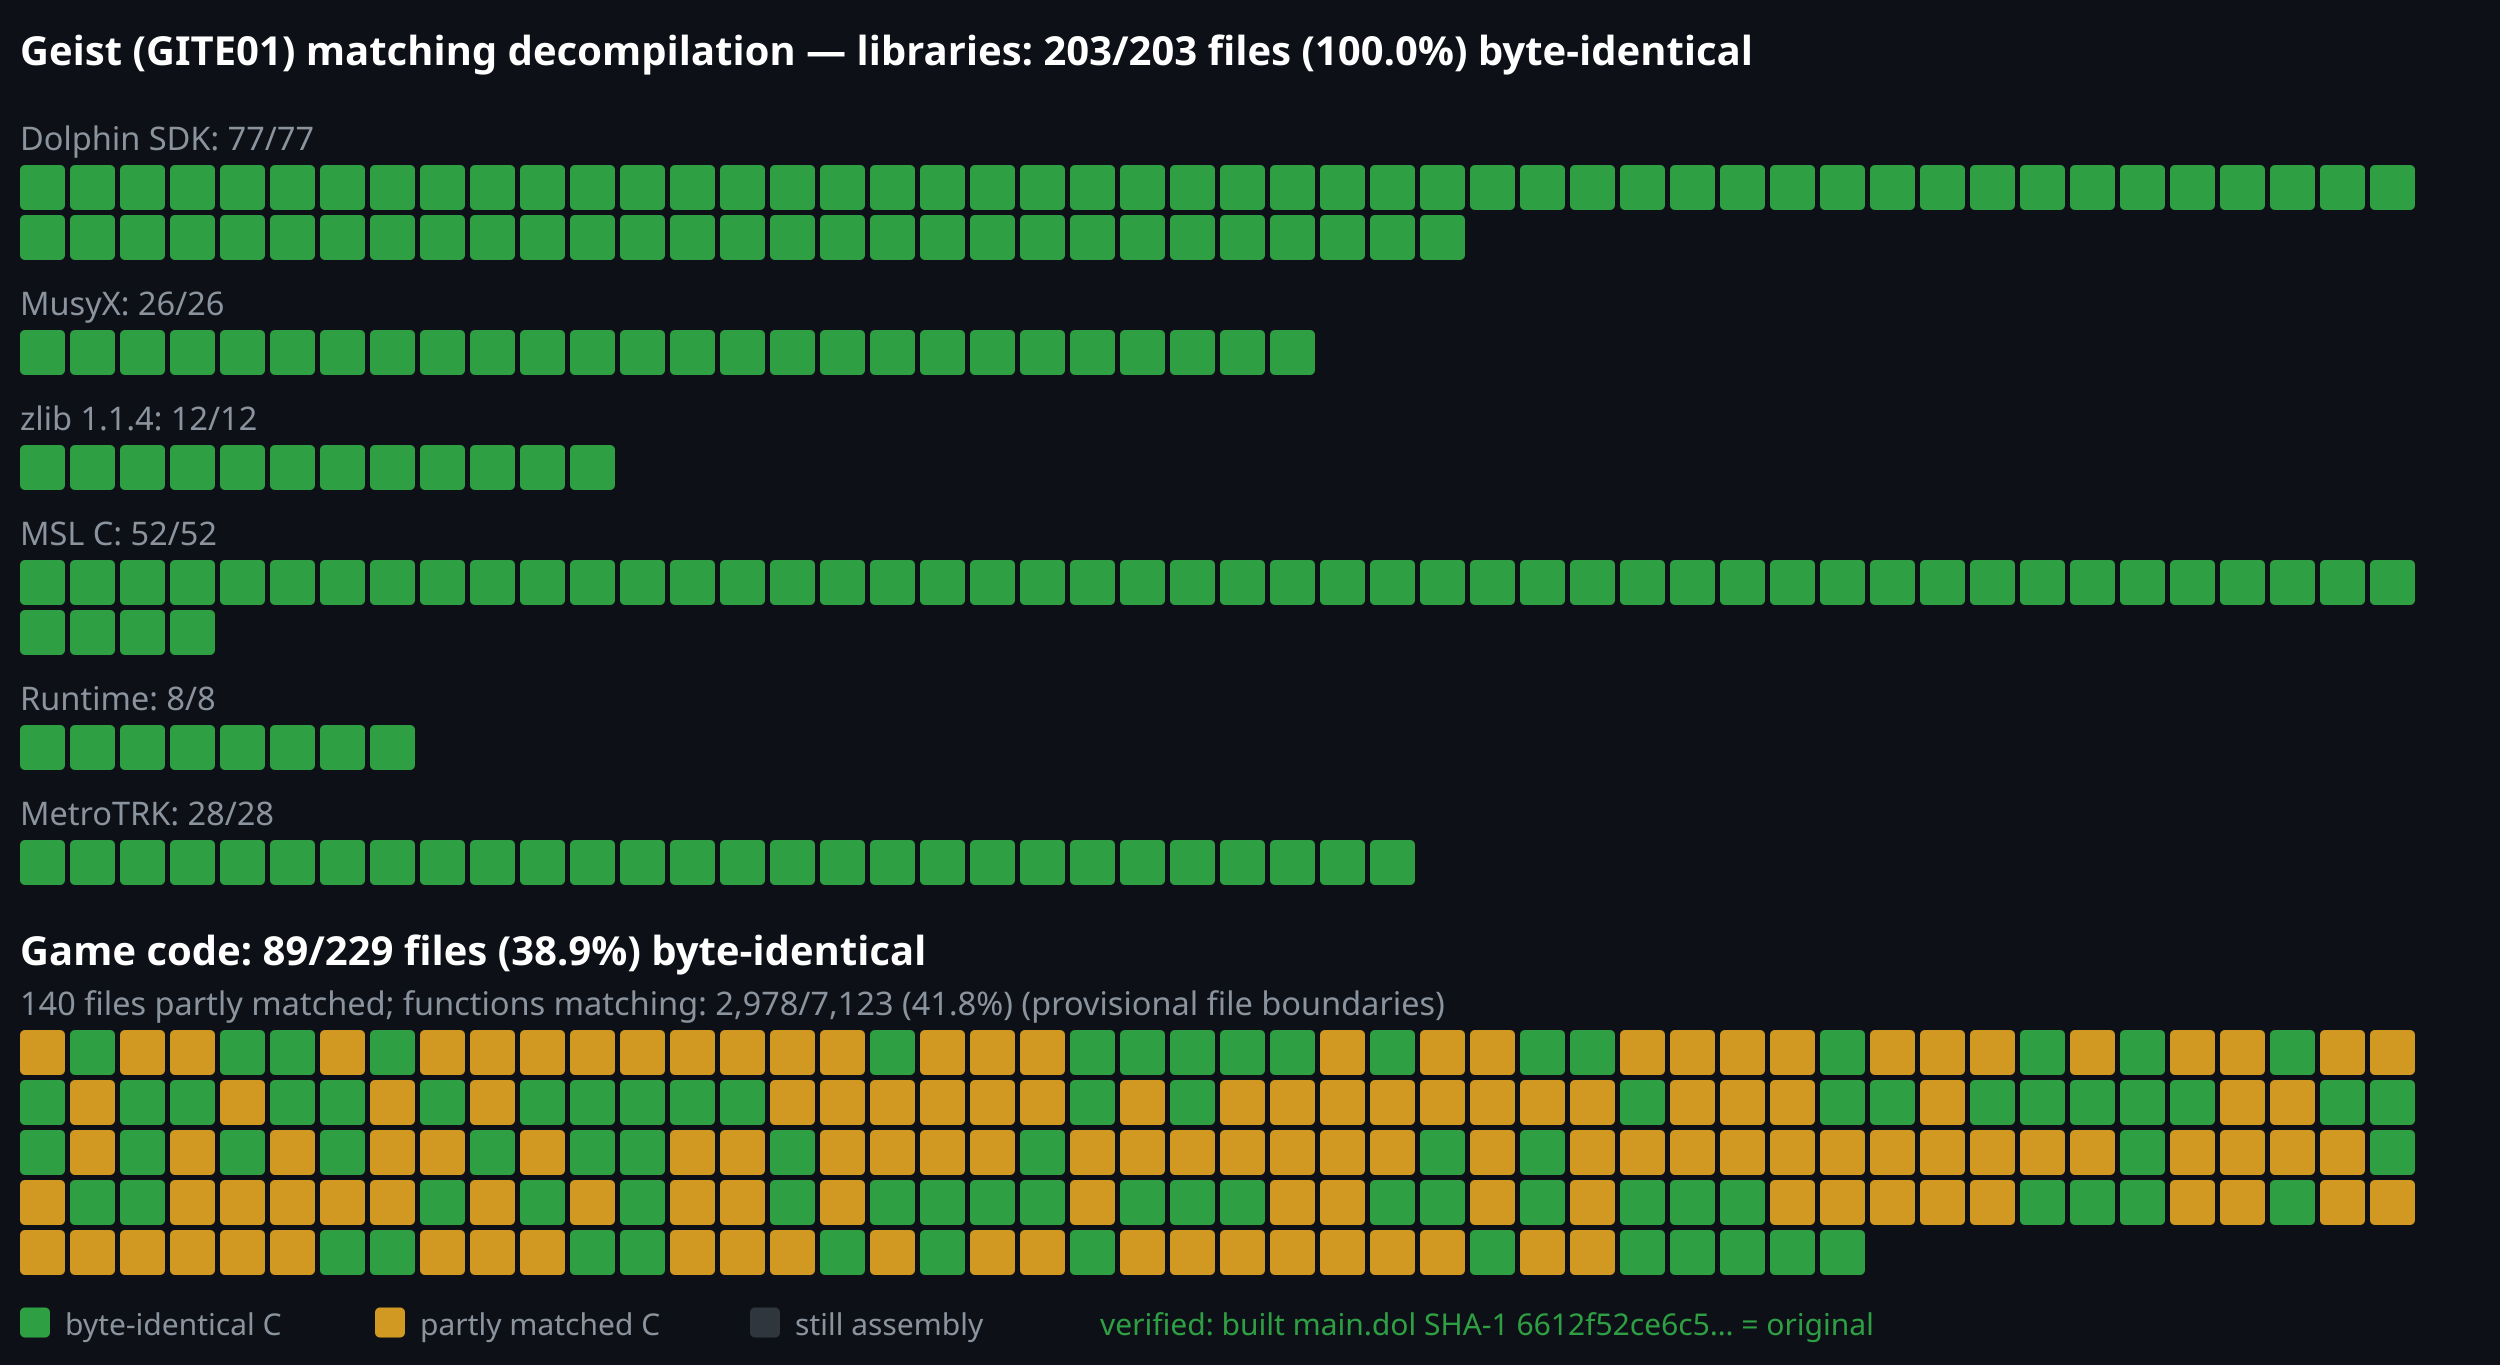
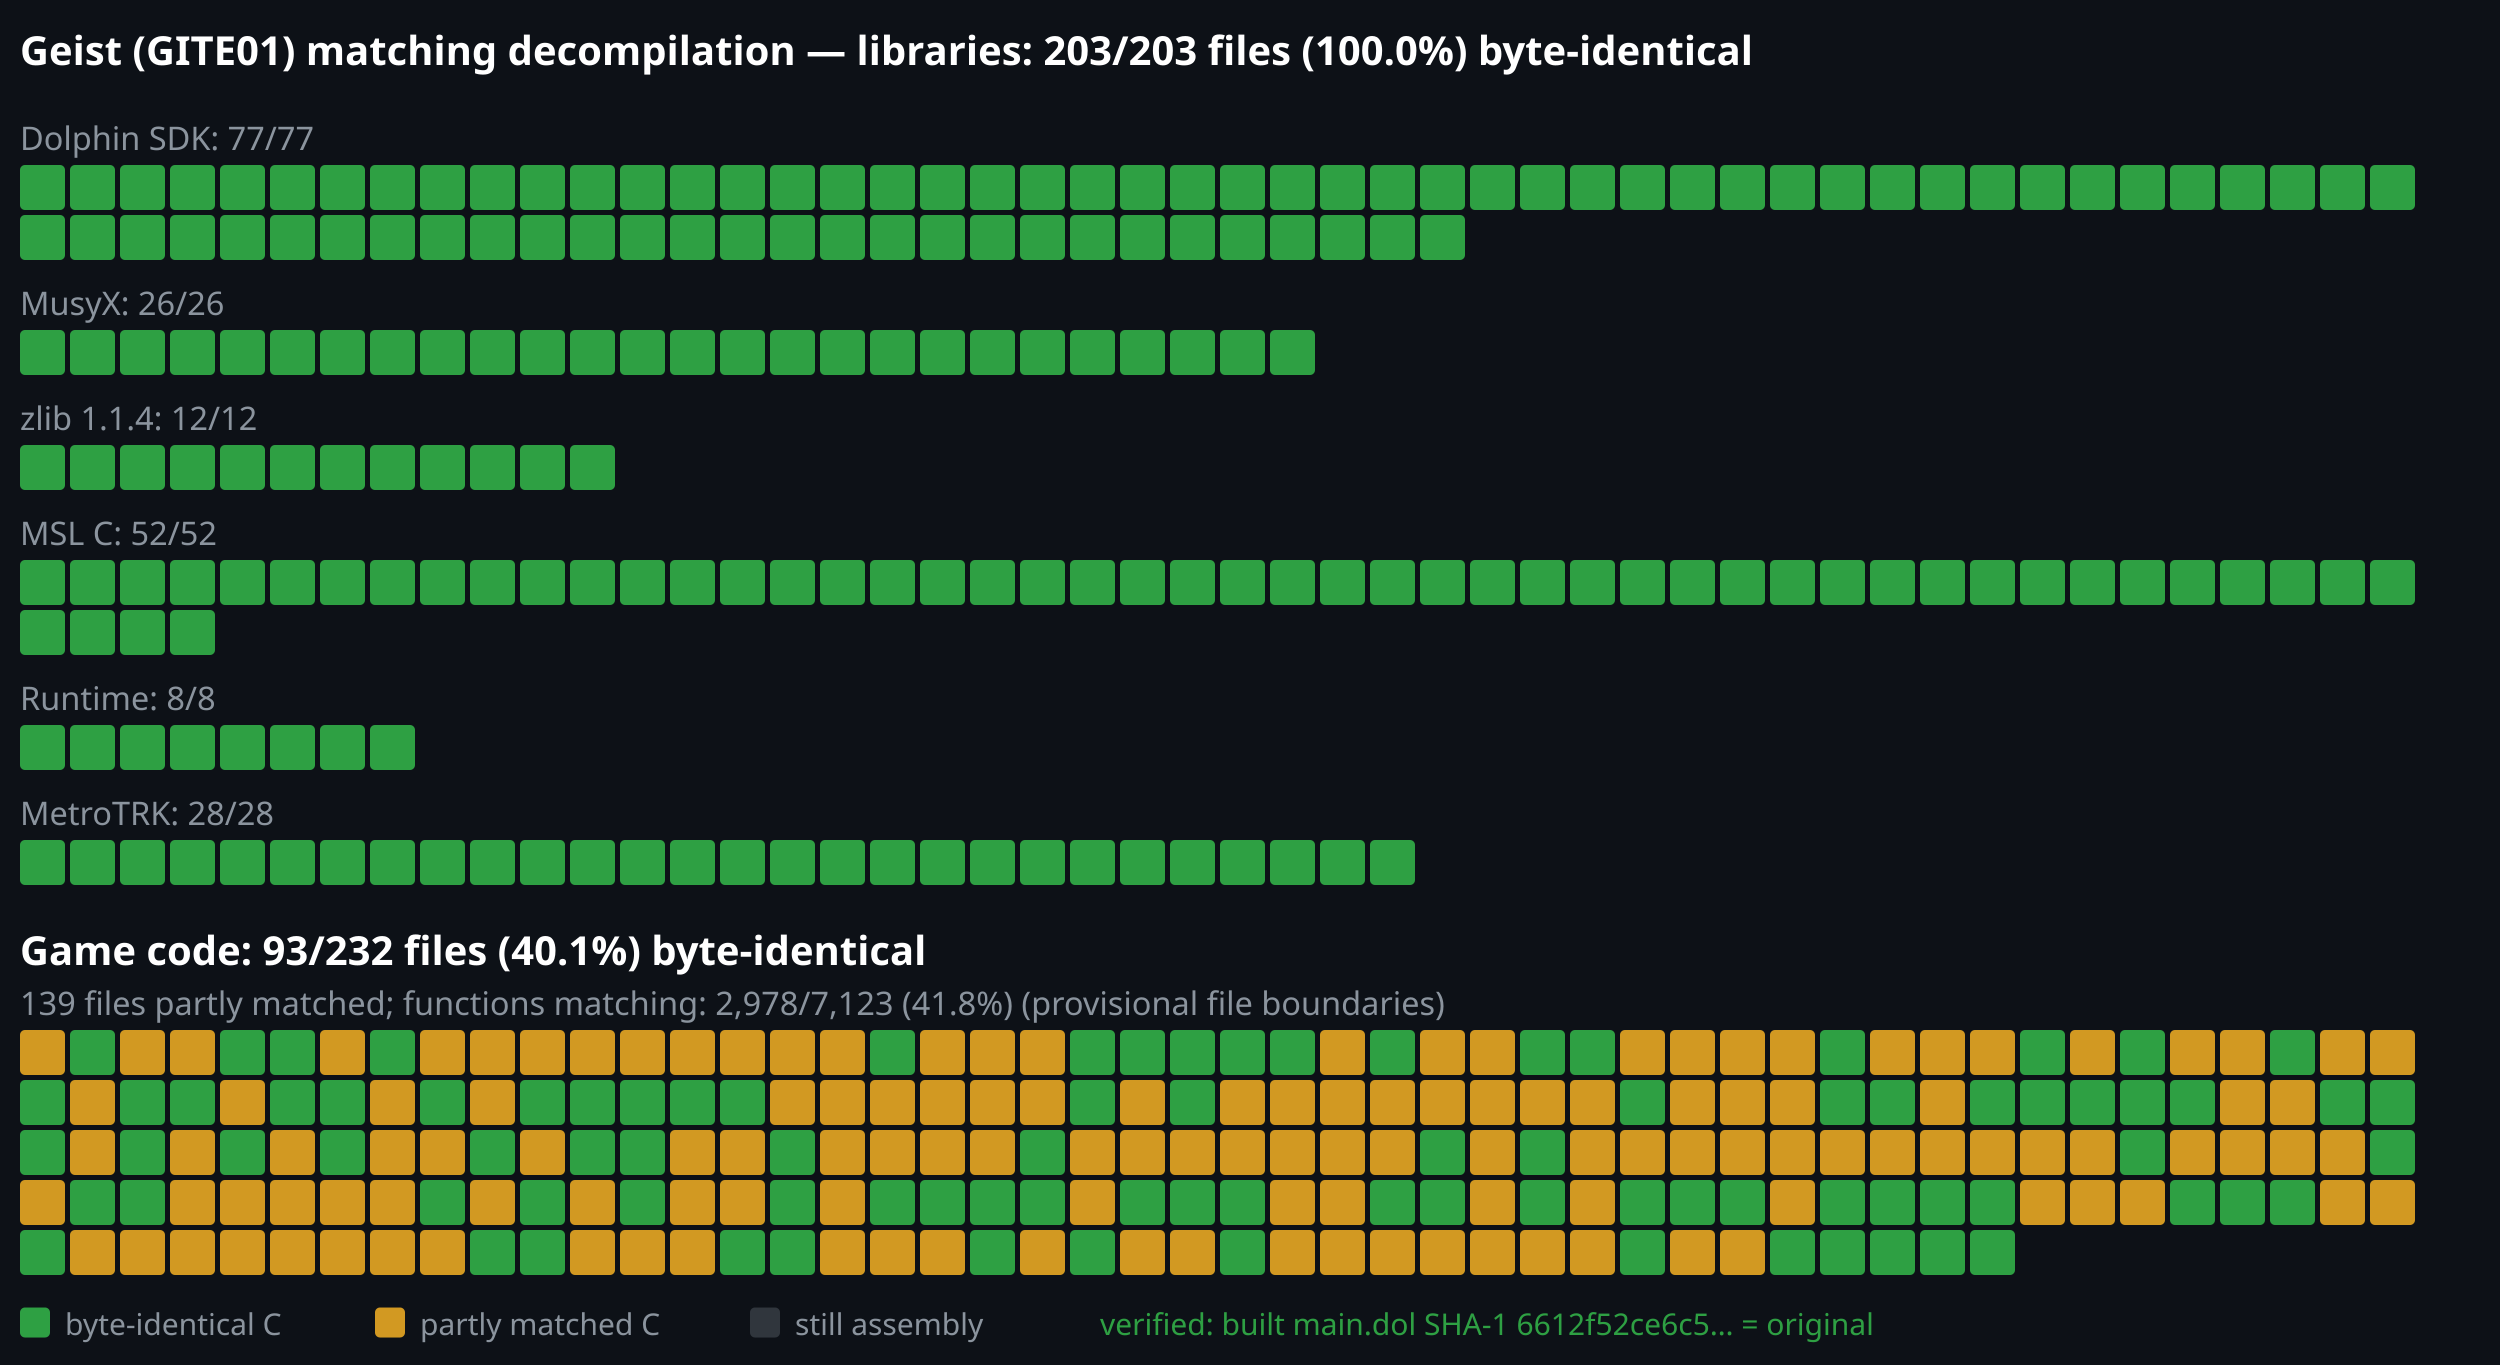
<svg xmlns="http://www.w3.org/2000/svg" viewBox="0 0 1000 546" width="1000" height="546">
  <rect width="1000" height="546" fill="#0d1117" />
  <text x="8" y="26" font-family="sans-serif" font-size="16" font-weight="bold" fill="#ffffff">Geist (GITE01) matching decompilation — libraries: 203/203 files (100.0%) byte-identical</text>
  <text x="8" y="60" font-family="sans-serif" font-size="13" font-weight="normal" fill="#8b949e">Dolphin SDK: 77/77</text>
  <rect x="8" y="66" width="18" height="18" rx="2" fill="#2ea043" />
  <rect x="28" y="66" width="18" height="18" rx="2" fill="#2ea043" />
  <rect x="48" y="66" width="18" height="18" rx="2" fill="#2ea043" />
  <rect x="68" y="66" width="18" height="18" rx="2" fill="#2ea043" />
  <rect x="88" y="66" width="18" height="18" rx="2" fill="#2ea043" />
  <rect x="108" y="66" width="18" height="18" rx="2" fill="#2ea043" />
  <rect x="128" y="66" width="18" height="18" rx="2" fill="#2ea043" />
  <rect x="148" y="66" width="18" height="18" rx="2" fill="#2ea043" />
  <rect x="168" y="66" width="18" height="18" rx="2" fill="#2ea043" />
  <rect x="188" y="66" width="18" height="18" rx="2" fill="#2ea043" />
  <rect x="208" y="66" width="18" height="18" rx="2" fill="#2ea043" />
  <rect x="228" y="66" width="18" height="18" rx="2" fill="#2ea043" />
  <rect x="248" y="66" width="18" height="18" rx="2" fill="#2ea043" />
  <rect x="268" y="66" width="18" height="18" rx="2" fill="#2ea043" />
  <rect x="288" y="66" width="18" height="18" rx="2" fill="#2ea043" />
  <rect x="308" y="66" width="18" height="18" rx="2" fill="#2ea043" />
  <rect x="328" y="66" width="18" height="18" rx="2" fill="#2ea043" />
  <rect x="348" y="66" width="18" height="18" rx="2" fill="#2ea043" />
  <rect x="368" y="66" width="18" height="18" rx="2" fill="#2ea043" />
  <rect x="388" y="66" width="18" height="18" rx="2" fill="#2ea043" />
  <rect x="408" y="66" width="18" height="18" rx="2" fill="#2ea043" />
  <rect x="428" y="66" width="18" height="18" rx="2" fill="#2ea043" />
  <rect x="448" y="66" width="18" height="18" rx="2" fill="#2ea043" />
  <rect x="468" y="66" width="18" height="18" rx="2" fill="#2ea043" />
  <rect x="488" y="66" width="18" height="18" rx="2" fill="#2ea043" />
  <rect x="508" y="66" width="18" height="18" rx="2" fill="#2ea043" />
  <rect x="528" y="66" width="18" height="18" rx="2" fill="#2ea043" />
  <rect x="548" y="66" width="18" height="18" rx="2" fill="#2ea043" />
  <rect x="568" y="66" width="18" height="18" rx="2" fill="#2ea043" />
  <rect x="588" y="66" width="18" height="18" rx="2" fill="#2ea043" />
  <rect x="608" y="66" width="18" height="18" rx="2" fill="#2ea043" />
  <rect x="628" y="66" width="18" height="18" rx="2" fill="#2ea043" />
  <rect x="648" y="66" width="18" height="18" rx="2" fill="#2ea043" />
  <rect x="668" y="66" width="18" height="18" rx="2" fill="#2ea043" />
  <rect x="688" y="66" width="18" height="18" rx="2" fill="#2ea043" />
  <rect x="708" y="66" width="18" height="18" rx="2" fill="#2ea043" />
  <rect x="728" y="66" width="18" height="18" rx="2" fill="#2ea043" />
  <rect x="748" y="66" width="18" height="18" rx="2" fill="#2ea043" />
  <rect x="768" y="66" width="18" height="18" rx="2" fill="#2ea043" />
  <rect x="788" y="66" width="18" height="18" rx="2" fill="#2ea043" />
  <rect x="808" y="66" width="18" height="18" rx="2" fill="#2ea043" />
  <rect x="828" y="66" width="18" height="18" rx="2" fill="#2ea043" />
  <rect x="848" y="66" width="18" height="18" rx="2" fill="#2ea043" />
  <rect x="868" y="66" width="18" height="18" rx="2" fill="#2ea043" />
  <rect x="888" y="66" width="18" height="18" rx="2" fill="#2ea043" />
  <rect x="908" y="66" width="18" height="18" rx="2" fill="#2ea043" />
  <rect x="928" y="66" width="18" height="18" rx="2" fill="#2ea043" />
  <rect x="948" y="66" width="18" height="18" rx="2" fill="#2ea043" />
  <rect x="8" y="86" width="18" height="18" rx="2" fill="#2ea043" />
  <rect x="28" y="86" width="18" height="18" rx="2" fill="#2ea043" />
  <rect x="48" y="86" width="18" height="18" rx="2" fill="#2ea043" />
  <rect x="68" y="86" width="18" height="18" rx="2" fill="#2ea043" />
  <rect x="88" y="86" width="18" height="18" rx="2" fill="#2ea043" />
  <rect x="108" y="86" width="18" height="18" rx="2" fill="#2ea043" />
  <rect x="128" y="86" width="18" height="18" rx="2" fill="#2ea043" />
  <rect x="148" y="86" width="18" height="18" rx="2" fill="#2ea043" />
  <rect x="168" y="86" width="18" height="18" rx="2" fill="#2ea043" />
  <rect x="188" y="86" width="18" height="18" rx="2" fill="#2ea043" />
  <rect x="208" y="86" width="18" height="18" rx="2" fill="#2ea043" />
  <rect x="228" y="86" width="18" height="18" rx="2" fill="#2ea043" />
  <rect x="248" y="86" width="18" height="18" rx="2" fill="#2ea043" />
  <rect x="268" y="86" width="18" height="18" rx="2" fill="#2ea043" />
  <rect x="288" y="86" width="18" height="18" rx="2" fill="#2ea043" />
  <rect x="308" y="86" width="18" height="18" rx="2" fill="#2ea043" />
  <rect x="328" y="86" width="18" height="18" rx="2" fill="#2ea043" />
  <rect x="348" y="86" width="18" height="18" rx="2" fill="#2ea043" />
  <rect x="368" y="86" width="18" height="18" rx="2" fill="#2ea043" />
  <rect x="388" y="86" width="18" height="18" rx="2" fill="#2ea043" />
  <rect x="408" y="86" width="18" height="18" rx="2" fill="#2ea043" />
  <rect x="428" y="86" width="18" height="18" rx="2" fill="#2ea043" />
  <rect x="448" y="86" width="18" height="18" rx="2" fill="#2ea043" />
  <rect x="468" y="86" width="18" height="18" rx="2" fill="#2ea043" />
  <rect x="488" y="86" width="18" height="18" rx="2" fill="#2ea043" />
  <rect x="508" y="86" width="18" height="18" rx="2" fill="#2ea043" />
  <rect x="528" y="86" width="18" height="18" rx="2" fill="#2ea043" />
  <rect x="548" y="86" width="18" height="18" rx="2" fill="#2ea043" />
  <rect x="568" y="86" width="18" height="18" rx="2" fill="#2ea043" />
  <text x="8" y="126" font-family="sans-serif" font-size="13" font-weight="normal" fill="#8b949e">MusyX: 26/26</text>
  <rect x="8" y="132" width="18" height="18" rx="2" fill="#2ea043" />
  <rect x="28" y="132" width="18" height="18" rx="2" fill="#2ea043" />
  <rect x="48" y="132" width="18" height="18" rx="2" fill="#2ea043" />
  <rect x="68" y="132" width="18" height="18" rx="2" fill="#2ea043" />
  <rect x="88" y="132" width="18" height="18" rx="2" fill="#2ea043" />
  <rect x="108" y="132" width="18" height="18" rx="2" fill="#2ea043" />
  <rect x="128" y="132" width="18" height="18" rx="2" fill="#2ea043" />
  <rect x="148" y="132" width="18" height="18" rx="2" fill="#2ea043" />
  <rect x="168" y="132" width="18" height="18" rx="2" fill="#2ea043" />
  <rect x="188" y="132" width="18" height="18" rx="2" fill="#2ea043" />
  <rect x="208" y="132" width="18" height="18" rx="2" fill="#2ea043" />
  <rect x="228" y="132" width="18" height="18" rx="2" fill="#2ea043" />
  <rect x="248" y="132" width="18" height="18" rx="2" fill="#2ea043" />
  <rect x="268" y="132" width="18" height="18" rx="2" fill="#2ea043" />
  <rect x="288" y="132" width="18" height="18" rx="2" fill="#2ea043" />
  <rect x="308" y="132" width="18" height="18" rx="2" fill="#2ea043" />
  <rect x="328" y="132" width="18" height="18" rx="2" fill="#2ea043" />
  <rect x="348" y="132" width="18" height="18" rx="2" fill="#2ea043" />
  <rect x="368" y="132" width="18" height="18" rx="2" fill="#2ea043" />
  <rect x="388" y="132" width="18" height="18" rx="2" fill="#2ea043" />
  <rect x="408" y="132" width="18" height="18" rx="2" fill="#2ea043" />
  <rect x="428" y="132" width="18" height="18" rx="2" fill="#2ea043" />
  <rect x="448" y="132" width="18" height="18" rx="2" fill="#2ea043" />
  <rect x="468" y="132" width="18" height="18" rx="2" fill="#2ea043" />
  <rect x="488" y="132" width="18" height="18" rx="2" fill="#2ea043" />
  <rect x="508" y="132" width="18" height="18" rx="2" fill="#2ea043" />
  <text x="8" y="172" font-family="sans-serif" font-size="13" font-weight="normal" fill="#8b949e">zlib 1.1.4: 12/12</text>
  <rect x="8" y="178" width="18" height="18" rx="2" fill="#2ea043" />
  <rect x="28" y="178" width="18" height="18" rx="2" fill="#2ea043" />
  <rect x="48" y="178" width="18" height="18" rx="2" fill="#2ea043" />
  <rect x="68" y="178" width="18" height="18" rx="2" fill="#2ea043" />
  <rect x="88" y="178" width="18" height="18" rx="2" fill="#2ea043" />
  <rect x="108" y="178" width="18" height="18" rx="2" fill="#2ea043" />
  <rect x="128" y="178" width="18" height="18" rx="2" fill="#2ea043" />
  <rect x="148" y="178" width="18" height="18" rx="2" fill="#2ea043" />
  <rect x="168" y="178" width="18" height="18" rx="2" fill="#2ea043" />
  <rect x="188" y="178" width="18" height="18" rx="2" fill="#2ea043" />
  <rect x="208" y="178" width="18" height="18" rx="2" fill="#2ea043" />
  <rect x="228" y="178" width="18" height="18" rx="2" fill="#2ea043" />
  <text x="8" y="218" font-family="sans-serif" font-size="13" font-weight="normal" fill="#8b949e">MSL C: 52/52</text>
  <rect x="8" y="224" width="18" height="18" rx="2" fill="#2ea043" />
  <rect x="28" y="224" width="18" height="18" rx="2" fill="#2ea043" />
  <rect x="48" y="224" width="18" height="18" rx="2" fill="#2ea043" />
  <rect x="68" y="224" width="18" height="18" rx="2" fill="#2ea043" />
  <rect x="88" y="224" width="18" height="18" rx="2" fill="#2ea043" />
  <rect x="108" y="224" width="18" height="18" rx="2" fill="#2ea043" />
  <rect x="128" y="224" width="18" height="18" rx="2" fill="#2ea043" />
  <rect x="148" y="224" width="18" height="18" rx="2" fill="#2ea043" />
  <rect x="168" y="224" width="18" height="18" rx="2" fill="#2ea043" />
  <rect x="188" y="224" width="18" height="18" rx="2" fill="#2ea043" />
  <rect x="208" y="224" width="18" height="18" rx="2" fill="#2ea043" />
  <rect x="228" y="224" width="18" height="18" rx="2" fill="#2ea043" />
  <rect x="248" y="224" width="18" height="18" rx="2" fill="#2ea043" />
  <rect x="268" y="224" width="18" height="18" rx="2" fill="#2ea043" />
  <rect x="288" y="224" width="18" height="18" rx="2" fill="#2ea043" />
  <rect x="308" y="224" width="18" height="18" rx="2" fill="#2ea043" />
  <rect x="328" y="224" width="18" height="18" rx="2" fill="#2ea043" />
  <rect x="348" y="224" width="18" height="18" rx="2" fill="#2ea043" />
  <rect x="368" y="224" width="18" height="18" rx="2" fill="#2ea043" />
  <rect x="388" y="224" width="18" height="18" rx="2" fill="#2ea043" />
  <rect x="408" y="224" width="18" height="18" rx="2" fill="#2ea043" />
  <rect x="428" y="224" width="18" height="18" rx="2" fill="#2ea043" />
  <rect x="448" y="224" width="18" height="18" rx="2" fill="#2ea043" />
  <rect x="468" y="224" width="18" height="18" rx="2" fill="#2ea043" />
  <rect x="488" y="224" width="18" height="18" rx="2" fill="#2ea043" />
  <rect x="508" y="224" width="18" height="18" rx="2" fill="#2ea043" />
  <rect x="528" y="224" width="18" height="18" rx="2" fill="#2ea043" />
  <rect x="548" y="224" width="18" height="18" rx="2" fill="#2ea043" />
  <rect x="568" y="224" width="18" height="18" rx="2" fill="#2ea043" />
  <rect x="588" y="224" width="18" height="18" rx="2" fill="#2ea043" />
  <rect x="608" y="224" width="18" height="18" rx="2" fill="#2ea043" />
  <rect x="628" y="224" width="18" height="18" rx="2" fill="#2ea043" />
  <rect x="648" y="224" width="18" height="18" rx="2" fill="#2ea043" />
  <rect x="668" y="224" width="18" height="18" rx="2" fill="#2ea043" />
  <rect x="688" y="224" width="18" height="18" rx="2" fill="#2ea043" />
  <rect x="708" y="224" width="18" height="18" rx="2" fill="#2ea043" />
  <rect x="728" y="224" width="18" height="18" rx="2" fill="#2ea043" />
  <rect x="748" y="224" width="18" height="18" rx="2" fill="#2ea043" />
  <rect x="768" y="224" width="18" height="18" rx="2" fill="#2ea043" />
  <rect x="788" y="224" width="18" height="18" rx="2" fill="#2ea043" />
  <rect x="808" y="224" width="18" height="18" rx="2" fill="#2ea043" />
  <rect x="828" y="224" width="18" height="18" rx="2" fill="#2ea043" />
  <rect x="848" y="224" width="18" height="18" rx="2" fill="#2ea043" />
  <rect x="868" y="224" width="18" height="18" rx="2" fill="#2ea043" />
  <rect x="888" y="224" width="18" height="18" rx="2" fill="#2ea043" />
  <rect x="908" y="224" width="18" height="18" rx="2" fill="#2ea043" />
  <rect x="928" y="224" width="18" height="18" rx="2" fill="#2ea043" />
  <rect x="948" y="224" width="18" height="18" rx="2" fill="#2ea043" />
  <rect x="8" y="244" width="18" height="18" rx="2" fill="#2ea043" />
  <rect x="28" y="244" width="18" height="18" rx="2" fill="#2ea043" />
  <rect x="48" y="244" width="18" height="18" rx="2" fill="#2ea043" />
  <rect x="68" y="244" width="18" height="18" rx="2" fill="#2ea043" />
  <text x="8" y="284" font-family="sans-serif" font-size="13" font-weight="normal" fill="#8b949e">Runtime: 8/8</text>
  <rect x="8" y="290" width="18" height="18" rx="2" fill="#2ea043" />
  <rect x="28" y="290" width="18" height="18" rx="2" fill="#2ea043" />
  <rect x="48" y="290" width="18" height="18" rx="2" fill="#2ea043" />
  <rect x="68" y="290" width="18" height="18" rx="2" fill="#2ea043" />
  <rect x="88" y="290" width="18" height="18" rx="2" fill="#2ea043" />
  <rect x="108" y="290" width="18" height="18" rx="2" fill="#2ea043" />
  <rect x="128" y="290" width="18" height="18" rx="2" fill="#2ea043" />
  <rect x="148" y="290" width="18" height="18" rx="2" fill="#2ea043" />
  <text x="8" y="330" font-family="sans-serif" font-size="13" font-weight="normal" fill="#8b949e">MetroTRK: 28/28</text>
  <rect x="8" y="336" width="18" height="18" rx="2" fill="#2ea043" />
  <rect x="28" y="336" width="18" height="18" rx="2" fill="#2ea043" />
  <rect x="48" y="336" width="18" height="18" rx="2" fill="#2ea043" />
  <rect x="68" y="336" width="18" height="18" rx="2" fill="#2ea043" />
  <rect x="88" y="336" width="18" height="18" rx="2" fill="#2ea043" />
  <rect x="108" y="336" width="18" height="18" rx="2" fill="#2ea043" />
  <rect x="128" y="336" width="18" height="18" rx="2" fill="#2ea043" />
  <rect x="148" y="336" width="18" height="18" rx="2" fill="#2ea043" />
  <rect x="168" y="336" width="18" height="18" rx="2" fill="#2ea043" />
  <rect x="188" y="336" width="18" height="18" rx="2" fill="#2ea043" />
  <rect x="208" y="336" width="18" height="18" rx="2" fill="#2ea043" />
  <rect x="228" y="336" width="18" height="18" rx="2" fill="#2ea043" />
  <rect x="248" y="336" width="18" height="18" rx="2" fill="#2ea043" />
  <rect x="268" y="336" width="18" height="18" rx="2" fill="#2ea043" />
  <rect x="288" y="336" width="18" height="18" rx="2" fill="#2ea043" />
  <rect x="308" y="336" width="18" height="18" rx="2" fill="#2ea043" />
  <rect x="328" y="336" width="18" height="18" rx="2" fill="#2ea043" />
  <rect x="348" y="336" width="18" height="18" rx="2" fill="#2ea043" />
  <rect x="368" y="336" width="18" height="18" rx="2" fill="#2ea043" />
  <rect x="388" y="336" width="18" height="18" rx="2" fill="#2ea043" />
  <rect x="408" y="336" width="18" height="18" rx="2" fill="#2ea043" />
  <rect x="428" y="336" width="18" height="18" rx="2" fill="#2ea043" />
  <rect x="448" y="336" width="18" height="18" rx="2" fill="#2ea043" />
  <rect x="468" y="336" width="18" height="18" rx="2" fill="#2ea043" />
  <rect x="488" y="336" width="18" height="18" rx="2" fill="#2ea043" />
  <rect x="508" y="336" width="18" height="18" rx="2" fill="#2ea043" />
  <rect x="528" y="336" width="18" height="18" rx="2" fill="#2ea043" />
  <rect x="548" y="336" width="18" height="18" rx="2" fill="#2ea043" />
-   <text x="8" y="386" font-family="sans-serif" font-size="16" font-weight="bold" fill="#ffffff">Game code: 89/229 files (38.9%) byte-identical</text>
-   <text x="8" y="406" font-family="sans-serif" font-size="13" font-weight="normal" fill="#8b949e">140 files partly matched; functions matching: 2,978/7,123 (41.8%) (provisional file boundaries)</text>
+   <text x="8" y="386" font-family="sans-serif" font-size="16" font-weight="bold" fill="#ffffff">Game code: 93/232 files (40.1%) byte-identical</text>
+   <text x="8" y="406" font-family="sans-serif" font-size="13" font-weight="normal" fill="#8b949e">139 files partly matched; functions matching: 2,978/7,123 (41.8%) (provisional file boundaries)</text>
  <rect x="8" y="412" width="18" height="18" rx="2" fill="#d29922" />
  <rect x="28" y="412" width="18" height="18" rx="2" fill="#2ea043" />
  <rect x="48" y="412" width="18" height="18" rx="2" fill="#d29922" />
  <rect x="68" y="412" width="18" height="18" rx="2" fill="#d29922" />
  <rect x="88" y="412" width="18" height="18" rx="2" fill="#2ea043" />
  <rect x="108" y="412" width="18" height="18" rx="2" fill="#2ea043" />
  <rect x="128" y="412" width="18" height="18" rx="2" fill="#d29922" />
  <rect x="148" y="412" width="18" height="18" rx="2" fill="#2ea043" />
  <rect x="168" y="412" width="18" height="18" rx="2" fill="#d29922" />
  <rect x="188" y="412" width="18" height="18" rx="2" fill="#d29922" />
  <rect x="208" y="412" width="18" height="18" rx="2" fill="#d29922" />
  <rect x="228" y="412" width="18" height="18" rx="2" fill="#d29922" />
  <rect x="248" y="412" width="18" height="18" rx="2" fill="#d29922" />
  <rect x="268" y="412" width="18" height="18" rx="2" fill="#d29922" />
  <rect x="288" y="412" width="18" height="18" rx="2" fill="#d29922" />
  <rect x="308" y="412" width="18" height="18" rx="2" fill="#d29922" />
  <rect x="328" y="412" width="18" height="18" rx="2" fill="#d29922" />
  <rect x="348" y="412" width="18" height="18" rx="2" fill="#2ea043" />
  <rect x="368" y="412" width="18" height="18" rx="2" fill="#d29922" />
  <rect x="388" y="412" width="18" height="18" rx="2" fill="#d29922" />
  <rect x="408" y="412" width="18" height="18" rx="2" fill="#d29922" />
  <rect x="428" y="412" width="18" height="18" rx="2" fill="#2ea043" />
  <rect x="448" y="412" width="18" height="18" rx="2" fill="#2ea043" />
  <rect x="468" y="412" width="18" height="18" rx="2" fill="#2ea043" />
  <rect x="488" y="412" width="18" height="18" rx="2" fill="#2ea043" />
  <rect x="508" y="412" width="18" height="18" rx="2" fill="#2ea043" />
  <rect x="528" y="412" width="18" height="18" rx="2" fill="#d29922" />
  <rect x="548" y="412" width="18" height="18" rx="2" fill="#2ea043" />
  <rect x="568" y="412" width="18" height="18" rx="2" fill="#d29922" />
  <rect x="588" y="412" width="18" height="18" rx="2" fill="#d29922" />
  <rect x="608" y="412" width="18" height="18" rx="2" fill="#2ea043" />
  <rect x="628" y="412" width="18" height="18" rx="2" fill="#2ea043" />
  <rect x="648" y="412" width="18" height="18" rx="2" fill="#d29922" />
  <rect x="668" y="412" width="18" height="18" rx="2" fill="#d29922" />
  <rect x="688" y="412" width="18" height="18" rx="2" fill="#d29922" />
  <rect x="708" y="412" width="18" height="18" rx="2" fill="#d29922" />
  <rect x="728" y="412" width="18" height="18" rx="2" fill="#2ea043" />
  <rect x="748" y="412" width="18" height="18" rx="2" fill="#d29922" />
  <rect x="768" y="412" width="18" height="18" rx="2" fill="#d29922" />
  <rect x="788" y="412" width="18" height="18" rx="2" fill="#d29922" />
  <rect x="808" y="412" width="18" height="18" rx="2" fill="#2ea043" />
  <rect x="828" y="412" width="18" height="18" rx="2" fill="#d29922" />
  <rect x="848" y="412" width="18" height="18" rx="2" fill="#2ea043" />
  <rect x="868" y="412" width="18" height="18" rx="2" fill="#d29922" />
  <rect x="888" y="412" width="18" height="18" rx="2" fill="#d29922" />
  <rect x="908" y="412" width="18" height="18" rx="2" fill="#2ea043" />
  <rect x="928" y="412" width="18" height="18" rx="2" fill="#d29922" />
  <rect x="948" y="412" width="18" height="18" rx="2" fill="#d29922" />
  <rect x="8" y="432" width="18" height="18" rx="2" fill="#2ea043" />
  <rect x="28" y="432" width="18" height="18" rx="2" fill="#d29922" />
  <rect x="48" y="432" width="18" height="18" rx="2" fill="#2ea043" />
  <rect x="68" y="432" width="18" height="18" rx="2" fill="#2ea043" />
  <rect x="88" y="432" width="18" height="18" rx="2" fill="#d29922" />
  <rect x="108" y="432" width="18" height="18" rx="2" fill="#2ea043" />
  <rect x="128" y="432" width="18" height="18" rx="2" fill="#2ea043" />
  <rect x="148" y="432" width="18" height="18" rx="2" fill="#d29922" />
  <rect x="168" y="432" width="18" height="18" rx="2" fill="#2ea043" />
  <rect x="188" y="432" width="18" height="18" rx="2" fill="#d29922" />
  <rect x="208" y="432" width="18" height="18" rx="2" fill="#2ea043" />
  <rect x="228" y="432" width="18" height="18" rx="2" fill="#2ea043" />
  <rect x="248" y="432" width="18" height="18" rx="2" fill="#2ea043" />
  <rect x="268" y="432" width="18" height="18" rx="2" fill="#2ea043" />
  <rect x="288" y="432" width="18" height="18" rx="2" fill="#2ea043" />
  <rect x="308" y="432" width="18" height="18" rx="2" fill="#d29922" />
  <rect x="328" y="432" width="18" height="18" rx="2" fill="#d29922" />
  <rect x="348" y="432" width="18" height="18" rx="2" fill="#d29922" />
  <rect x="368" y="432" width="18" height="18" rx="2" fill="#d29922" />
  <rect x="388" y="432" width="18" height="18" rx="2" fill="#d29922" />
  <rect x="408" y="432" width="18" height="18" rx="2" fill="#d29922" />
  <rect x="428" y="432" width="18" height="18" rx="2" fill="#2ea043" />
  <rect x="448" y="432" width="18" height="18" rx="2" fill="#d29922" />
  <rect x="468" y="432" width="18" height="18" rx="2" fill="#2ea043" />
  <rect x="488" y="432" width="18" height="18" rx="2" fill="#d29922" />
  <rect x="508" y="432" width="18" height="18" rx="2" fill="#d29922" />
  <rect x="528" y="432" width="18" height="18" rx="2" fill="#d29922" />
  <rect x="548" y="432" width="18" height="18" rx="2" fill="#d29922" />
  <rect x="568" y="432" width="18" height="18" rx="2" fill="#d29922" />
  <rect x="588" y="432" width="18" height="18" rx="2" fill="#d29922" />
  <rect x="608" y="432" width="18" height="18" rx="2" fill="#d29922" />
  <rect x="628" y="432" width="18" height="18" rx="2" fill="#d29922" />
  <rect x="648" y="432" width="18" height="18" rx="2" fill="#2ea043" />
  <rect x="668" y="432" width="18" height="18" rx="2" fill="#d29922" />
  <rect x="688" y="432" width="18" height="18" rx="2" fill="#d29922" />
  <rect x="708" y="432" width="18" height="18" rx="2" fill="#d29922" />
  <rect x="728" y="432" width="18" height="18" rx="2" fill="#2ea043" />
  <rect x="748" y="432" width="18" height="18" rx="2" fill="#2ea043" />
  <rect x="768" y="432" width="18" height="18" rx="2" fill="#d29922" />
  <rect x="788" y="432" width="18" height="18" rx="2" fill="#2ea043" />
  <rect x="808" y="432" width="18" height="18" rx="2" fill="#2ea043" />
  <rect x="828" y="432" width="18" height="18" rx="2" fill="#2ea043" />
  <rect x="848" y="432" width="18" height="18" rx="2" fill="#2ea043" />
  <rect x="868" y="432" width="18" height="18" rx="2" fill="#2ea043" />
  <rect x="888" y="432" width="18" height="18" rx="2" fill="#d29922" />
  <rect x="908" y="432" width="18" height="18" rx="2" fill="#d29922" />
  <rect x="928" y="432" width="18" height="18" rx="2" fill="#2ea043" />
  <rect x="948" y="432" width="18" height="18" rx="2" fill="#2ea043" />
  <rect x="8" y="452" width="18" height="18" rx="2" fill="#2ea043" />
  <rect x="28" y="452" width="18" height="18" rx="2" fill="#d29922" />
  <rect x="48" y="452" width="18" height="18" rx="2" fill="#2ea043" />
  <rect x="68" y="452" width="18" height="18" rx="2" fill="#d29922" />
  <rect x="88" y="452" width="18" height="18" rx="2" fill="#2ea043" />
  <rect x="108" y="452" width="18" height="18" rx="2" fill="#d29922" />
  <rect x="128" y="452" width="18" height="18" rx="2" fill="#2ea043" />
  <rect x="148" y="452" width="18" height="18" rx="2" fill="#d29922" />
  <rect x="168" y="452" width="18" height="18" rx="2" fill="#d29922" />
  <rect x="188" y="452" width="18" height="18" rx="2" fill="#2ea043" />
  <rect x="208" y="452" width="18" height="18" rx="2" fill="#d29922" />
  <rect x="228" y="452" width="18" height="18" rx="2" fill="#2ea043" />
  <rect x="248" y="452" width="18" height="18" rx="2" fill="#2ea043" />
  <rect x="268" y="452" width="18" height="18" rx="2" fill="#d29922" />
  <rect x="288" y="452" width="18" height="18" rx="2" fill="#d29922" />
  <rect x="308" y="452" width="18" height="18" rx="2" fill="#2ea043" />
  <rect x="328" y="452" width="18" height="18" rx="2" fill="#d29922" />
  <rect x="348" y="452" width="18" height="18" rx="2" fill="#d29922" />
  <rect x="368" y="452" width="18" height="18" rx="2" fill="#d29922" />
  <rect x="388" y="452" width="18" height="18" rx="2" fill="#d29922" />
  <rect x="408" y="452" width="18" height="18" rx="2" fill="#2ea043" />
  <rect x="428" y="452" width="18" height="18" rx="2" fill="#d29922" />
  <rect x="448" y="452" width="18" height="18" rx="2" fill="#d29922" />
  <rect x="468" y="452" width="18" height="18" rx="2" fill="#d29922" />
  <rect x="488" y="452" width="18" height="18" rx="2" fill="#d29922" />
  <rect x="508" y="452" width="18" height="18" rx="2" fill="#d29922" />
  <rect x="528" y="452" width="18" height="18" rx="2" fill="#d29922" />
  <rect x="548" y="452" width="18" height="18" rx="2" fill="#d29922" />
  <rect x="568" y="452" width="18" height="18" rx="2" fill="#2ea043" />
  <rect x="588" y="452" width="18" height="18" rx="2" fill="#d29922" />
  <rect x="608" y="452" width="18" height="18" rx="2" fill="#2ea043" />
  <rect x="628" y="452" width="18" height="18" rx="2" fill="#d29922" />
  <rect x="648" y="452" width="18" height="18" rx="2" fill="#d29922" />
  <rect x="668" y="452" width="18" height="18" rx="2" fill="#d29922" />
  <rect x="688" y="452" width="18" height="18" rx="2" fill="#d29922" />
  <rect x="708" y="452" width="18" height="18" rx="2" fill="#d29922" />
  <rect x="728" y="452" width="18" height="18" rx="2" fill="#d29922" />
  <rect x="748" y="452" width="18" height="18" rx="2" fill="#d29922" />
  <rect x="768" y="452" width="18" height="18" rx="2" fill="#d29922" />
  <rect x="788" y="452" width="18" height="18" rx="2" fill="#d29922" />
  <rect x="808" y="452" width="18" height="18" rx="2" fill="#d29922" />
  <rect x="828" y="452" width="18" height="18" rx="2" fill="#d29922" />
  <rect x="848" y="452" width="18" height="18" rx="2" fill="#2ea043" />
  <rect x="868" y="452" width="18" height="18" rx="2" fill="#d29922" />
  <rect x="888" y="452" width="18" height="18" rx="2" fill="#d29922" />
  <rect x="908" y="452" width="18" height="18" rx="2" fill="#d29922" />
  <rect x="928" y="452" width="18" height="18" rx="2" fill="#d29922" />
  <rect x="948" y="452" width="18" height="18" rx="2" fill="#2ea043" />
  <rect x="8" y="472" width="18" height="18" rx="2" fill="#d29922" />
  <rect x="28" y="472" width="18" height="18" rx="2" fill="#2ea043" />
  <rect x="48" y="472" width="18" height="18" rx="2" fill="#2ea043" />
  <rect x="68" y="472" width="18" height="18" rx="2" fill="#d29922" />
  <rect x="88" y="472" width="18" height="18" rx="2" fill="#d29922" />
  <rect x="108" y="472" width="18" height="18" rx="2" fill="#d29922" />
  <rect x="128" y="472" width="18" height="18" rx="2" fill="#d29922" />
  <rect x="148" y="472" width="18" height="18" rx="2" fill="#d29922" />
  <rect x="168" y="472" width="18" height="18" rx="2" fill="#2ea043" />
  <rect x="188" y="472" width="18" height="18" rx="2" fill="#d29922" />
  <rect x="208" y="472" width="18" height="18" rx="2" fill="#2ea043" />
  <rect x="228" y="472" width="18" height="18" rx="2" fill="#d29922" />
  <rect x="248" y="472" width="18" height="18" rx="2" fill="#2ea043" />
  <rect x="268" y="472" width="18" height="18" rx="2" fill="#d29922" />
  <rect x="288" y="472" width="18" height="18" rx="2" fill="#d29922" />
  <rect x="308" y="472" width="18" height="18" rx="2" fill="#2ea043" />
  <rect x="328" y="472" width="18" height="18" rx="2" fill="#d29922" />
  <rect x="348" y="472" width="18" height="18" rx="2" fill="#2ea043" />
  <rect x="368" y="472" width="18" height="18" rx="2" fill="#2ea043" />
  <rect x="388" y="472" width="18" height="18" rx="2" fill="#2ea043" />
  <rect x="408" y="472" width="18" height="18" rx="2" fill="#2ea043" />
  <rect x="428" y="472" width="18" height="18" rx="2" fill="#d29922" />
  <rect x="448" y="472" width="18" height="18" rx="2" fill="#2ea043" />
  <rect x="468" y="472" width="18" height="18" rx="2" fill="#2ea043" />
  <rect x="488" y="472" width="18" height="18" rx="2" fill="#2ea043" />
  <rect x="508" y="472" width="18" height="18" rx="2" fill="#d29922" />
  <rect x="528" y="472" width="18" height="18" rx="2" fill="#d29922" />
  <rect x="548" y="472" width="18" height="18" rx="2" fill="#2ea043" />
  <rect x="568" y="472" width="18" height="18" rx="2" fill="#2ea043" />
  <rect x="588" y="472" width="18" height="18" rx="2" fill="#d29922" />
  <rect x="608" y="472" width="18" height="18" rx="2" fill="#2ea043" />
  <rect x="628" y="472" width="18" height="18" rx="2" fill="#d29922" />
  <rect x="648" y="472" width="18" height="18" rx="2" fill="#2ea043" />
  <rect x="668" y="472" width="18" height="18" rx="2" fill="#2ea043" />
  <rect x="688" y="472" width="18" height="18" rx="2" fill="#2ea043" />
  <rect x="708" y="472" width="18" height="18" rx="2" fill="#d29922" />
-   <rect x="728" y="472" width="18" height="18" rx="2" fill="#d29922" />
-   <rect x="748" y="472" width="18" height="18" rx="2" fill="#d29922" />
-   <rect x="768" y="472" width="18" height="18" rx="2" fill="#d29922" />
-   <rect x="788" y="472" width="18" height="18" rx="2" fill="#d29922" />
-   <rect x="808" y="472" width="18" height="18" rx="2" fill="#2ea043" />
-   <rect x="828" y="472" width="18" height="18" rx="2" fill="#2ea043" />
-   <rect x="848" y="472" width="18" height="18" rx="2" fill="#2ea043" />
-   <rect x="868" y="472" width="18" height="18" rx="2" fill="#d29922" />
-   <rect x="888" y="472" width="18" height="18" rx="2" fill="#d29922" />
+   <rect x="728" y="472" width="18" height="18" rx="2" fill="#2ea043" />
+   <rect x="748" y="472" width="18" height="18" rx="2" fill="#2ea043" />
+   <rect x="768" y="472" width="18" height="18" rx="2" fill="#2ea043" />
+   <rect x="788" y="472" width="18" height="18" rx="2" fill="#2ea043" />
+   <rect x="808" y="472" width="18" height="18" rx="2" fill="#d29922" />
+   <rect x="828" y="472" width="18" height="18" rx="2" fill="#d29922" />
+   <rect x="848" y="472" width="18" height="18" rx="2" fill="#d29922" />
+   <rect x="868" y="472" width="18" height="18" rx="2" fill="#2ea043" />
+   <rect x="888" y="472" width="18" height="18" rx="2" fill="#2ea043" />
  <rect x="908" y="472" width="18" height="18" rx="2" fill="#2ea043" />
  <rect x="928" y="472" width="18" height="18" rx="2" fill="#d29922" />
  <rect x="948" y="472" width="18" height="18" rx="2" fill="#d29922" />
-   <rect x="8" y="492" width="18" height="18" rx="2" fill="#d29922" />
+   <rect x="8" y="492" width="18" height="18" rx="2" fill="#2ea043" />
  <rect x="28" y="492" width="18" height="18" rx="2" fill="#d29922" />
  <rect x="48" y="492" width="18" height="18" rx="2" fill="#d29922" />
  <rect x="68" y="492" width="18" height="18" rx="2" fill="#d29922" />
  <rect x="88" y="492" width="18" height="18" rx="2" fill="#d29922" />
  <rect x="108" y="492" width="18" height="18" rx="2" fill="#d29922" />
-   <rect x="128" y="492" width="18" height="18" rx="2" fill="#2ea043" />
-   <rect x="148" y="492" width="18" height="18" rx="2" fill="#2ea043" />
+   <rect x="128" y="492" width="18" height="18" rx="2" fill="#d29922" />
+   <rect x="148" y="492" width="18" height="18" rx="2" fill="#d29922" />
  <rect x="168" y="492" width="18" height="18" rx="2" fill="#d29922" />
-   <rect x="188" y="492" width="18" height="18" rx="2" fill="#d29922" />
-   <rect x="208" y="492" width="18" height="18" rx="2" fill="#d29922" />
-   <rect x="228" y="492" width="18" height="18" rx="2" fill="#2ea043" />
-   <rect x="248" y="492" width="18" height="18" rx="2" fill="#2ea043" />
+   <rect x="188" y="492" width="18" height="18" rx="2" fill="#2ea043" />
+   <rect x="208" y="492" width="18" height="18" rx="2" fill="#2ea043" />
+   <rect x="228" y="492" width="18" height="18" rx="2" fill="#d29922" />
+   <rect x="248" y="492" width="18" height="18" rx="2" fill="#d29922" />
  <rect x="268" y="492" width="18" height="18" rx="2" fill="#d29922" />
-   <rect x="288" y="492" width="18" height="18" rx="2" fill="#d29922" />
-   <rect x="308" y="492" width="18" height="18" rx="2" fill="#d29922" />
-   <rect x="328" y="492" width="18" height="18" rx="2" fill="#2ea043" />
+   <rect x="288" y="492" width="18" height="18" rx="2" fill="#2ea043" />
+   <rect x="308" y="492" width="18" height="18" rx="2" fill="#2ea043" />
+   <rect x="328" y="492" width="18" height="18" rx="2" fill="#d29922" />
  <rect x="348" y="492" width="18" height="18" rx="2" fill="#d29922" />
-   <rect x="368" y="492" width="18" height="18" rx="2" fill="#2ea043" />
-   <rect x="388" y="492" width="18" height="18" rx="2" fill="#d29922" />
+   <rect x="368" y="492" width="18" height="18" rx="2" fill="#d29922" />
+   <rect x="388" y="492" width="18" height="18" rx="2" fill="#2ea043" />
  <rect x="408" y="492" width="18" height="18" rx="2" fill="#d29922" />
  <rect x="428" y="492" width="18" height="18" rx="2" fill="#2ea043" />
  <rect x="448" y="492" width="18" height="18" rx="2" fill="#d29922" />
  <rect x="468" y="492" width="18" height="18" rx="2" fill="#d29922" />
-   <rect x="488" y="492" width="18" height="18" rx="2" fill="#d29922" />
+   <rect x="488" y="492" width="18" height="18" rx="2" fill="#2ea043" />
  <rect x="508" y="492" width="18" height="18" rx="2" fill="#d29922" />
  <rect x="528" y="492" width="18" height="18" rx="2" fill="#d29922" />
  <rect x="548" y="492" width="18" height="18" rx="2" fill="#d29922" />
  <rect x="568" y="492" width="18" height="18" rx="2" fill="#d29922" />
-   <rect x="588" y="492" width="18" height="18" rx="2" fill="#2ea043" />
+   <rect x="588" y="492" width="18" height="18" rx="2" fill="#d29922" />
  <rect x="608" y="492" width="18" height="18" rx="2" fill="#d29922" />
  <rect x="628" y="492" width="18" height="18" rx="2" fill="#d29922" />
  <rect x="648" y="492" width="18" height="18" rx="2" fill="#2ea043" />
-   <rect x="668" y="492" width="18" height="18" rx="2" fill="#2ea043" />
-   <rect x="688" y="492" width="18" height="18" rx="2" fill="#2ea043" />
+   <rect x="668" y="492" width="18" height="18" rx="2" fill="#d29922" />
+   <rect x="688" y="492" width="18" height="18" rx="2" fill="#d29922" />
  <rect x="708" y="492" width="18" height="18" rx="2" fill="#2ea043" />
  <rect x="728" y="492" width="18" height="18" rx="2" fill="#2ea043" />
+   <rect x="748" y="492" width="18" height="18" rx="2" fill="#2ea043" />
+   <rect x="768" y="492" width="18" height="18" rx="2" fill="#2ea043" />
+   <rect x="788" y="492" width="18" height="18" rx="2" fill="#2ea043" />
  <rect x="8" y="523" width="12" height="12" rx="2" fill="#2ea043" />
  <text x="26" y="534" font-family="sans-serif" font-size="12" font-weight="normal" fill="#8b949e">byte-identical C</text>
  <rect x="150" y="523" width="12" height="12" rx="2" fill="#d29922" />
  <text x="168" y="534" font-family="sans-serif" font-size="12" font-weight="normal" fill="#8b949e">partly matched C</text>
  <rect x="300" y="523" width="12" height="12" rx="2" fill="#30363d" />
  <text x="318" y="534" font-family="sans-serif" font-size="12" font-weight="normal" fill="#8b949e">still assembly</text>
  <text x="440" y="534" font-family="sans-serif" font-size="12" font-weight="normal" fill="#2ea043">verified: built main.dol SHA-1 6612f52ce6c5… = original</text>
</svg>
